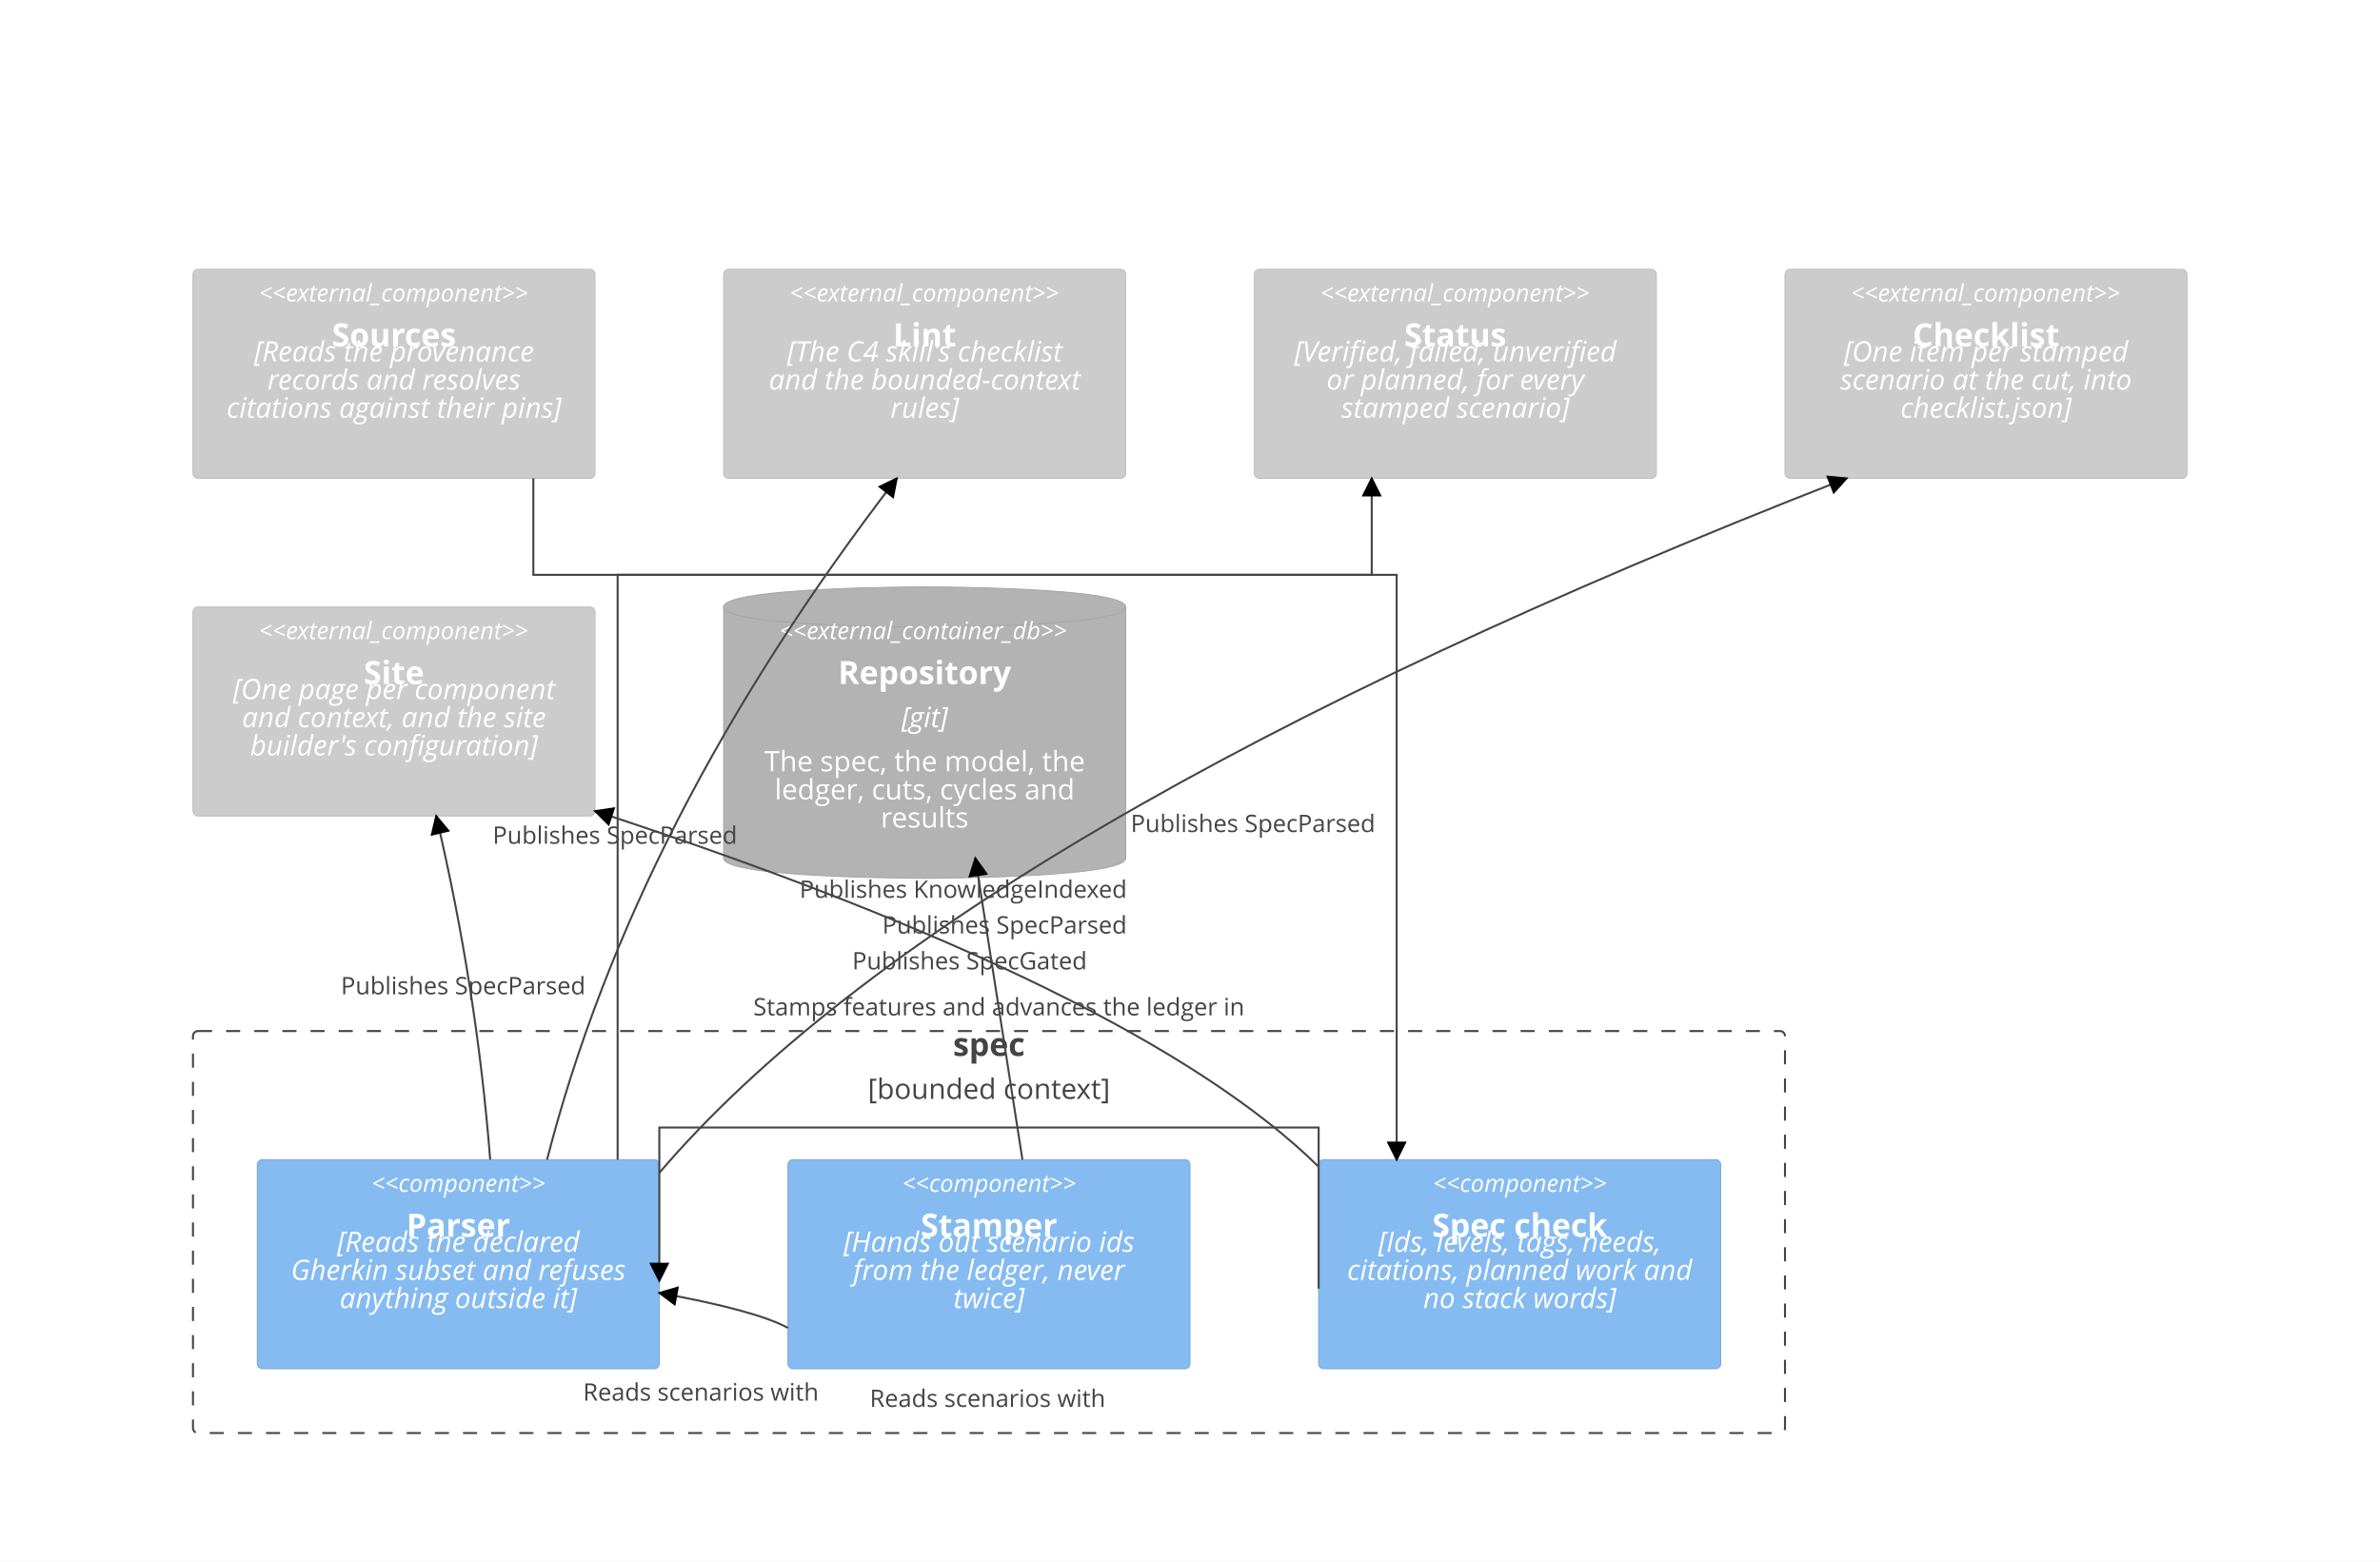
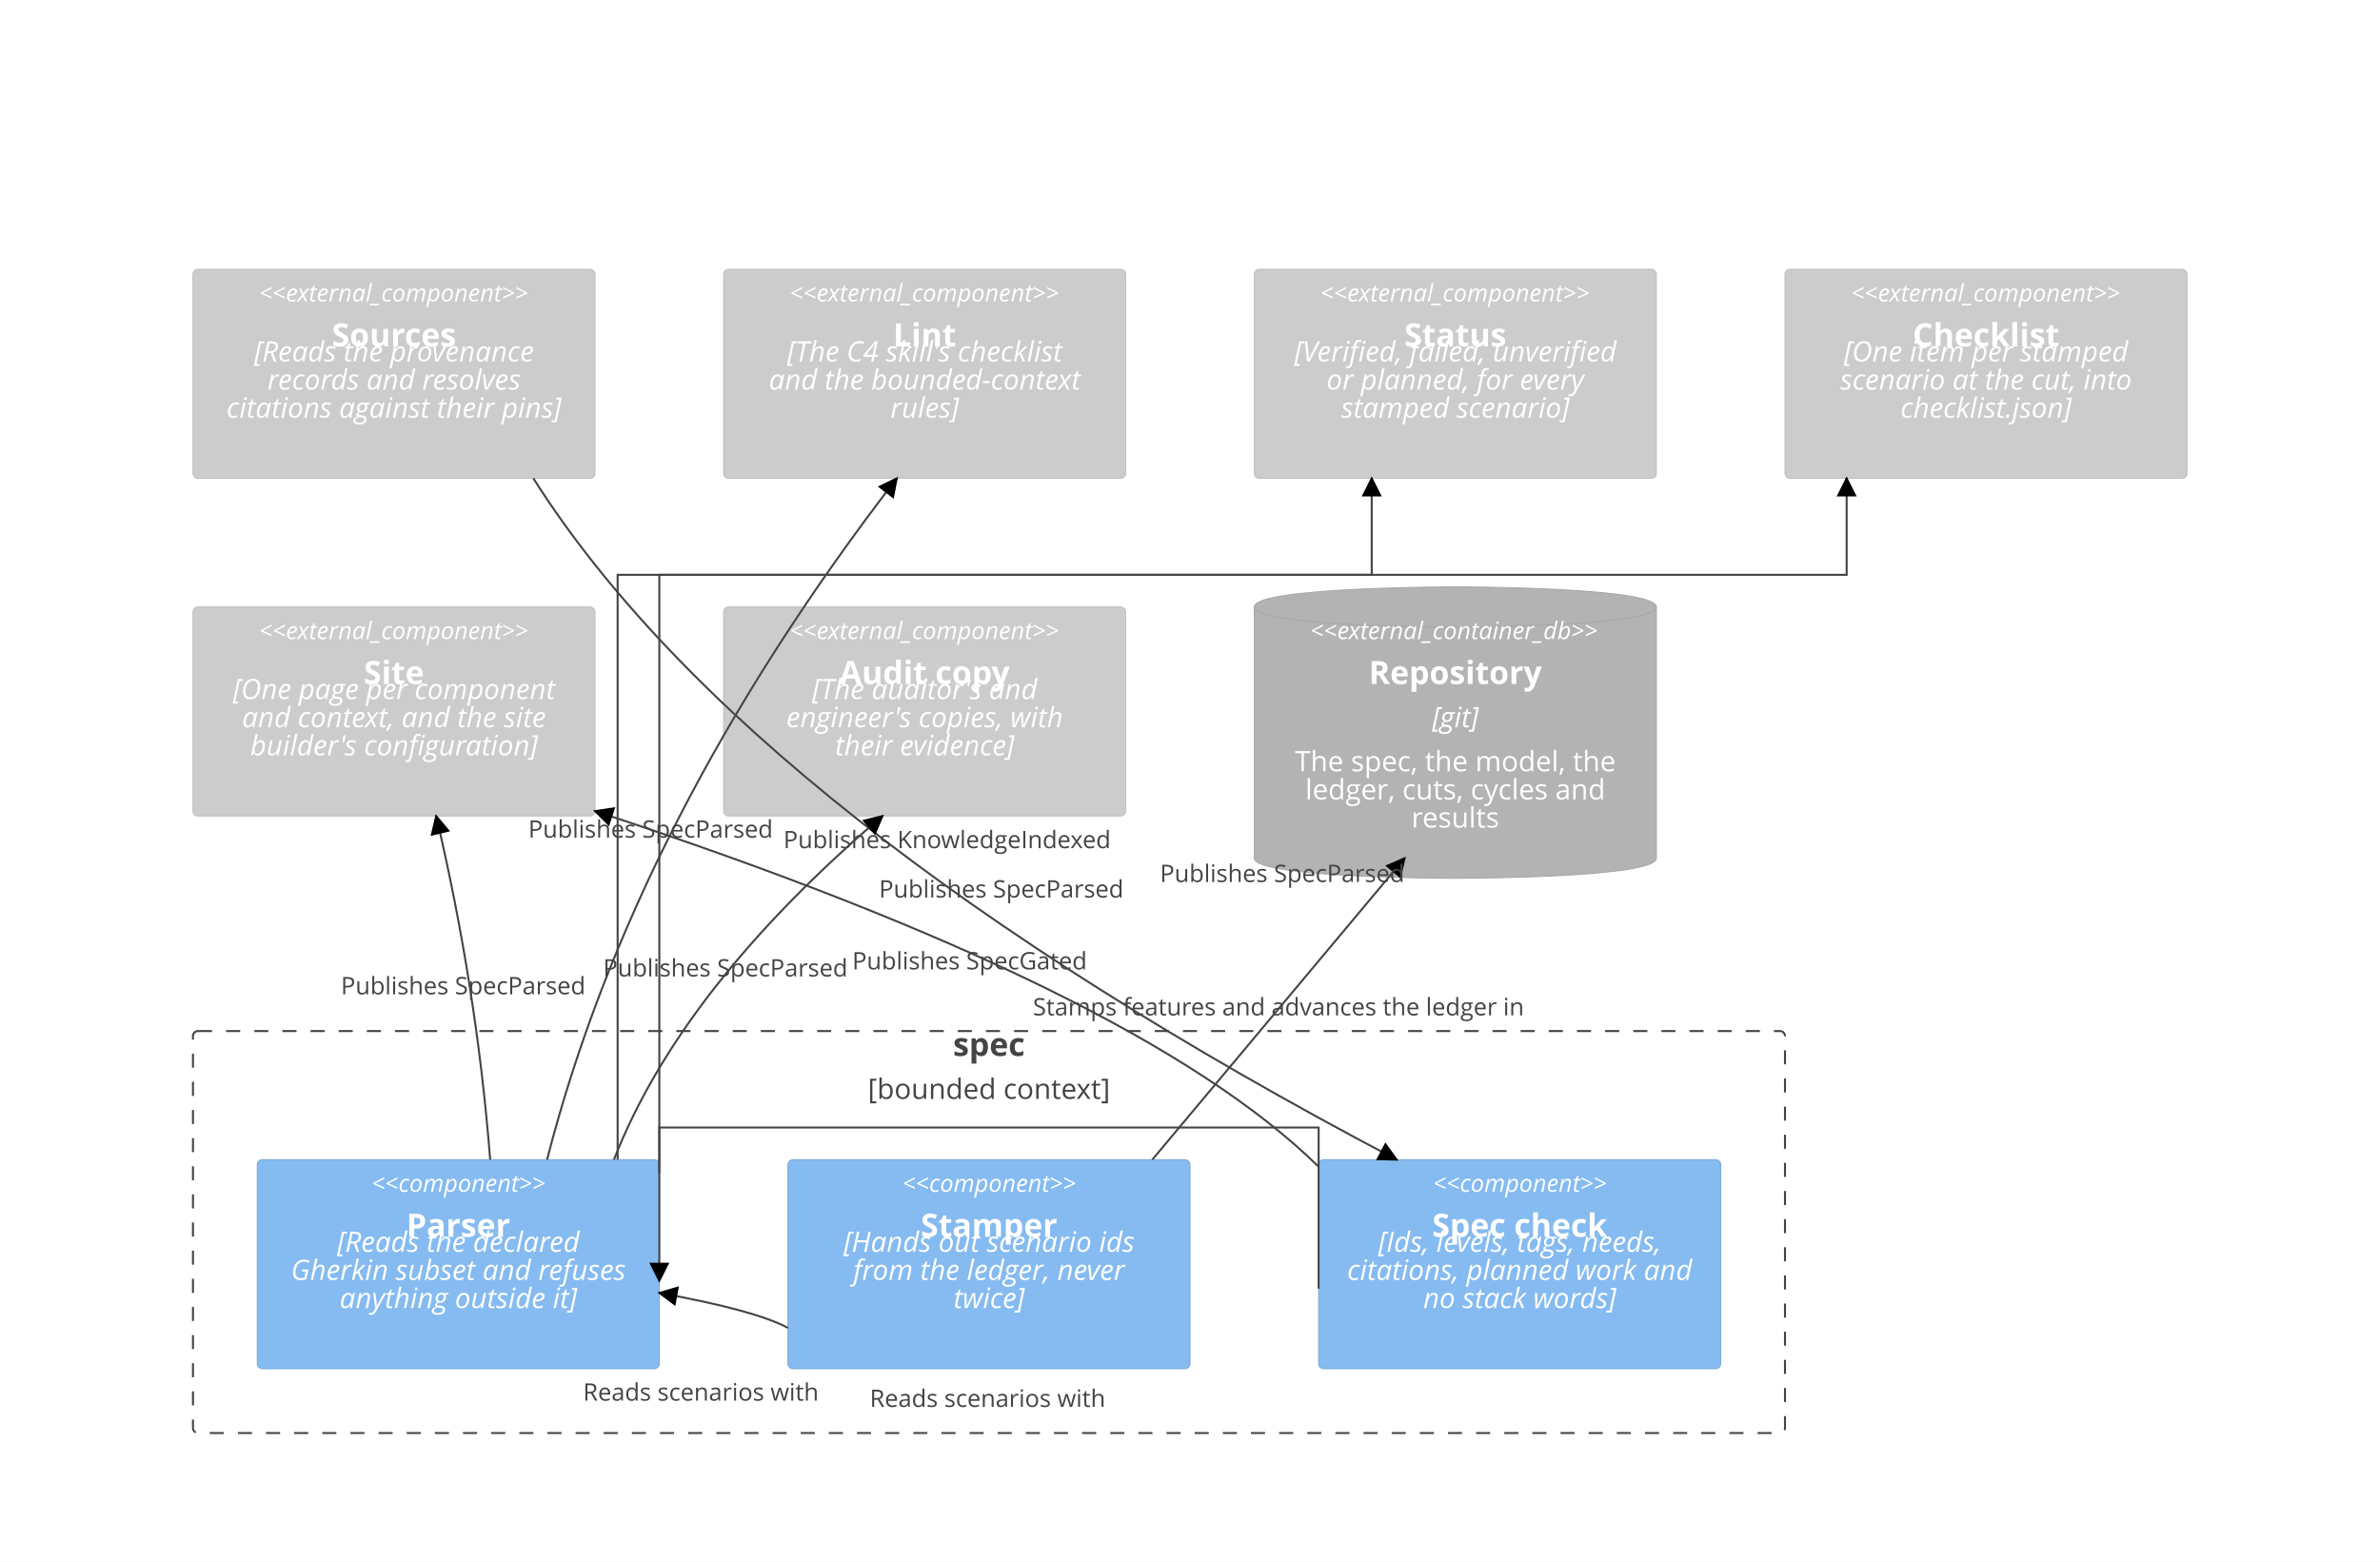
<svg xmlns="http://www.w3.org/2000/svg" width="100%" viewBox="0 -8 1184 777" style="max-width: 1184.000px;">
  <rect x="0" y="-8" width="1184" height="777" fill="#FFFFFF" />
  <defs>
    <symbol id="computer" width="24" height="24">
      <path transform="scale(.5)" d="M2 2v13h20v-13h-20zm18 11h-16v-9h16v9zm-10.228 6l.466-1h3.524l.467 1h-4.457zm14.228 3h-24l2-6h2.104l-1.33 4h18.45l-1.297-4h2.073l2 6zm-5-10h-14v-7h14v7z" />
    </symbol>
  </defs>
  <defs>
    <symbol id="database" fill-rule="evenodd" clip-rule="evenodd">
      <path transform="scale(.5)" d="M12.258.001l.256.004.255.005.253.008.251.01.249.012.247.015.246.016.242.019.241.02.239.023.236.024.233.027.231.028.229.031.225.032.223.034.22.036.217.038.214.04.211.041.208.043.205.045.201.046.198.048.194.05.191.051.187.053.183.054.18.056.175.057.172.059.168.06.163.061.16.063.155.064.15.066.074.033.073.033.071.034.07.034.069.035.068.035.067.035.066.035.064.036.064.036.062.036.06.036.06.037.058.037.058.037.055.038.055.038.053.038.052.038.051.039.05.039.048.039.047.039.045.04.044.04.043.04.041.04.04.041.039.041.037.041.036.041.034.041.033.042.032.042.03.042.029.042.027.042.026.043.024.043.023.043.021.043.02.043.018.044.017.043.015.044.013.044.012.044.011.045.009.044.007.045.006.045.004.045.002.045.001.045v17l-.001.045-.002.045-.004.045-.006.045-.007.045-.009.044-.011.045-.012.044-.013.044-.015.044-.017.043-.018.044-.02.043-.021.043-.023.043-.024.043-.026.043-.027.042-.029.042-.03.042-.032.042-.033.042-.034.041-.036.041-.037.041-.039.041-.04.041-.041.04-.043.04-.044.04-.045.04-.047.039-.048.039-.05.039-.051.039-.052.038-.053.038-.055.038-.055.038-.058.037-.058.037-.06.037-.06.036-.062.036-.064.036-.064.036-.066.035-.067.035-.068.035-.069.035-.07.034-.071.034-.073.033-.074.033-.15.066-.155.064-.16.063-.163.061-.168.06-.172.059-.175.057-.18.056-.183.054-.187.053-.191.051-.194.05-.198.048-.201.046-.205.045-.208.043-.211.041-.214.04-.217.038-.22.036-.223.034-.225.032-.229.031-.231.028-.233.027-.236.024-.239.023-.241.02-.242.019-.246.016-.247.015-.249.012-.251.01-.253.008-.255.005-.256.004-.258.001-.258-.001-.256-.004-.255-.005-.253-.008-.251-.01-.249-.012-.247-.015-.245-.016-.243-.019-.241-.02-.238-.023-.236-.024-.234-.027-.231-.028-.228-.031-.226-.032-.223-.034-.22-.036-.217-.038-.214-.04-.211-.041-.208-.043-.204-.045-.201-.046-.198-.048-.195-.05-.19-.051-.187-.053-.184-.054-.179-.056-.176-.057-.172-.059-.167-.06-.164-.061-.159-.063-.155-.064-.151-.066-.074-.033-.072-.033-.072-.034-.07-.034-.069-.035-.068-.035-.067-.035-.066-.035-.064-.036-.063-.036-.062-.036-.061-.036-.06-.037-.058-.037-.057-.037-.056-.038-.055-.038-.053-.038-.052-.038-.051-.039-.049-.039-.049-.039-.046-.039-.046-.04-.044-.04-.043-.04-.041-.04-.04-.041-.039-.041-.037-.041-.036-.041-.034-.041-.033-.042-.032-.042-.03-.042-.029-.042-.027-.042-.026-.043-.024-.043-.023-.043-.021-.043-.02-.043-.018-.044-.017-.043-.015-.044-.013-.044-.012-.044-.011-.045-.009-.044-.007-.045-.006-.045-.004-.045-.002-.045-.001-.045v-17l.001-.045.002-.045.004-.045.006-.045.007-.045.009-.044.011-.045.012-.044.013-.044.015-.044.017-.043.018-.044.02-.043.021-.043.023-.043.024-.043.026-.043.027-.042.029-.042.03-.042.032-.042.033-.042.034-.041.036-.041.037-.041.039-.041.04-.041.041-.04.043-.04.044-.04.046-.04.046-.039.049-.039.049-.039.051-.039.052-.038.053-.038.055-.038.056-.038.057-.037.058-.037.06-.037.061-.036.062-.036.063-.036.064-.036.066-.035.067-.035.068-.035.069-.035.07-.034.072-.034.072-.033.074-.033.151-.066.155-.064.159-.063.164-.061.167-.06.172-.059.176-.057.179-.056.184-.054.187-.053.19-.051.195-.05.198-.048.201-.046.204-.045.208-.043.211-.041.214-.04.217-.038.22-.036.223-.034.226-.032.228-.031.231-.028.234-.027.236-.024.238-.023.241-.02.243-.019.245-.016.247-.015.249-.012.251-.01.253-.008.255-.005.256-.004.258-.001.258.001z" />
    </symbol>
  </defs>
  <defs>
    <symbol id="clock" width="24" height="24">
      <path transform="scale(.5)" d="M12 2c5.514 0 10 4.486 10 10s-4.486 10-10 10-10-4.486-10-10 4.486-10 10-10zm0-2c-6.627 0-12 5.373-12 12s5.373 12 12 12 12-5.373 12-12-5.373-12-12-12zm5.848 12.459c.202.038.202.333.001.372-1.907.361-6.045 1.111-6.547 1.111-.719 0-1.301-.582-1.301-1.301 0-.512.77-5.447 1.125-7.445.034-.192.312-.181.343.014l.985 6.238 5.394 1.011z" />
    </symbol>
  </defs>
  <g class="person-man">
    <rect x="96" y="126" fill="#CCCCCC" stroke="#BFBFBF" width="200" height="104" rx="2.5" ry="2.5" stroke-width="0.5" />
    <text fill="#FFFFFF" font-family="Open Sans,sans-serif" font-size="12" font-style="italic" lengthAdjust="spacing" textLength="133" x="129" y="142">&lt;&lt;external_component&gt;&gt;</text>
    <text x="196.00" y="160.00" dominant-baseline="middle" fill="#FFFFFF" style="text-anchor: middle; font-size: 16px; font-weight: bold; font-family: Open Sans,sans-serif">
      <tspan dy="0.00" alignment-baseline="mathematical">Sources</tspan>
    </text>
    <text x="196.00" y="182.00" dominant-baseline="middle" fill="#FFFFFF" style="text-anchor: middle; font-size: 14px; font-weight: normal; font-family: Open Sans,sans-serif" font-style="italic">
      <tspan dy="-14.00" alignment-baseline="mathematical">[Reads the provenance</tspan>
    </text>
    <text x="196.00" y="182.00" dominant-baseline="middle" fill="#FFFFFF" style="text-anchor: middle; font-size: 14px; font-weight: normal; font-family: Open Sans,sans-serif" font-style="italic">
      <tspan dy="0.00" alignment-baseline="mathematical">records and resolves</tspan>
    </text>
    <text x="196.00" y="182.00" dominant-baseline="middle" fill="#FFFFFF" style="text-anchor: middle; font-size: 14px; font-weight: normal; font-family: Open Sans,sans-serif" font-style="italic">
      <tspan dy="14.00" alignment-baseline="mathematical">citations against their pins]</tspan>
    </text>
  </g>
  <g class="person-man">
    <rect x="360" y="126" fill="#CCCCCC" stroke="#BFBFBF" width="200" height="104" rx="2.5" ry="2.5" stroke-width="0.5" />
    <text fill="#FFFFFF" font-family="Open Sans,sans-serif" font-size="12" font-style="italic" lengthAdjust="spacing" textLength="133" x="393" y="142">&lt;&lt;external_component&gt;&gt;</text>
    <text x="460.00" y="160.00" dominant-baseline="middle" fill="#FFFFFF" style="text-anchor: middle; font-size: 16px; font-weight: bold; font-family: Open Sans,sans-serif">
      <tspan dy="0.00" alignment-baseline="mathematical">Lint</tspan>
    </text>
    <text x="460.00" y="182.00" dominant-baseline="middle" fill="#FFFFFF" style="text-anchor: middle; font-size: 14px; font-weight: normal; font-family: Open Sans,sans-serif" font-style="italic">
      <tspan dy="-14.00" alignment-baseline="mathematical">[The C4 skill's checklist</tspan>
    </text>
    <text x="460.00" y="182.00" dominant-baseline="middle" fill="#FFFFFF" style="text-anchor: middle; font-size: 14px; font-weight: normal; font-family: Open Sans,sans-serif" font-style="italic">
      <tspan dy="0.00" alignment-baseline="mathematical">and the bounded-context</tspan>
    </text>
    <text x="460.00" y="182.00" dominant-baseline="middle" fill="#FFFFFF" style="text-anchor: middle; font-size: 14px; font-weight: normal; font-family: Open Sans,sans-serif" font-style="italic">
      <tspan dy="14.00" alignment-baseline="mathematical">rules]</tspan>
    </text>
  </g>
  <g class="person-man">
    <rect x="624" y="126" fill="#CCCCCC" stroke="#BFBFBF" width="200" height="104" rx="2.5" ry="2.5" stroke-width="0.5" />
    <text fill="#FFFFFF" font-family="Open Sans,sans-serif" font-size="12" font-style="italic" lengthAdjust="spacing" textLength="133" x="657" y="142">&lt;&lt;external_component&gt;&gt;</text>
    <text x="724.00" y="160.00" dominant-baseline="middle" fill="#FFFFFF" style="text-anchor: middle; font-size: 16px; font-weight: bold; font-family: Open Sans,sans-serif">
      <tspan dy="0.00" alignment-baseline="mathematical">Status</tspan>
    </text>
    <text x="724.00" y="182.00" dominant-baseline="middle" fill="#FFFFFF" style="text-anchor: middle; font-size: 14px; font-weight: normal; font-family: Open Sans,sans-serif" font-style="italic">
      <tspan dy="-14.00" alignment-baseline="mathematical">[Verified, failed, unverified</tspan>
    </text>
    <text x="724.00" y="182.00" dominant-baseline="middle" fill="#FFFFFF" style="text-anchor: middle; font-size: 14px; font-weight: normal; font-family: Open Sans,sans-serif" font-style="italic">
      <tspan dy="0.00" alignment-baseline="mathematical">or planned, for every</tspan>
    </text>
    <text x="724.00" y="182.00" dominant-baseline="middle" fill="#FFFFFF" style="text-anchor: middle; font-size: 14px; font-weight: normal; font-family: Open Sans,sans-serif" font-style="italic">
      <tspan dy="14.00" alignment-baseline="mathematical">stamped scenario]</tspan>
    </text>
  </g>
  <g class="person-man">
    <rect x="888" y="126" fill="#CCCCCC" stroke="#BFBFBF" width="200" height="104" rx="2.5" ry="2.5" stroke-width="0.5" />
    <text fill="#FFFFFF" font-family="Open Sans,sans-serif" font-size="12" font-style="italic" lengthAdjust="spacing" textLength="133" x="921" y="142">&lt;&lt;external_component&gt;&gt;</text>
    <text x="988.00" y="160.00" dominant-baseline="middle" fill="#FFFFFF" style="text-anchor: middle; font-size: 16px; font-weight: bold; font-family: Open Sans,sans-serif">
      <tspan dy="0.00" alignment-baseline="mathematical">Checklist</tspan>
    </text>
    <text x="988.00" y="182.00" dominant-baseline="middle" fill="#FFFFFF" style="text-anchor: middle; font-size: 14px; font-weight: normal; font-family: Open Sans,sans-serif" font-style="italic">
      <tspan dy="-14.00" alignment-baseline="mathematical">[One item per stamped</tspan>
    </text>
    <text x="988.00" y="182.00" dominant-baseline="middle" fill="#FFFFFF" style="text-anchor: middle; font-size: 14px; font-weight: normal; font-family: Open Sans,sans-serif" font-style="italic">
      <tspan dy="0.00" alignment-baseline="mathematical">scenario at the cut, into</tspan>
    </text>
    <text x="988.00" y="182.00" dominant-baseline="middle" fill="#FFFFFF" style="text-anchor: middle; font-size: 14px; font-weight: normal; font-family: Open Sans,sans-serif" font-style="italic">
      <tspan dy="14.00" alignment-baseline="mathematical">checklist.json]</tspan>
    </text>
  </g>
  <g class="person-man">
    <rect x="96" y="294" fill="#CCCCCC" stroke="#BFBFBF" width="200" height="104" rx="2.5" ry="2.5" stroke-width="0.5" />
    <text fill="#FFFFFF" font-family="Open Sans,sans-serif" font-size="12" font-style="italic" lengthAdjust="spacing" textLength="133" x="129" y="310">&lt;&lt;external_component&gt;&gt;</text>
    <text x="196.00" y="328.00" dominant-baseline="middle" fill="#FFFFFF" style="text-anchor: middle; font-size: 16px; font-weight: bold; font-family: Open Sans,sans-serif">
      <tspan dy="0.00" alignment-baseline="mathematical">Site</tspan>
    </text>
    <text x="196.00" y="350.00" dominant-baseline="middle" fill="#FFFFFF" style="text-anchor: middle; font-size: 14px; font-weight: normal; font-family: Open Sans,sans-serif" font-style="italic">
      <tspan dy="-14.00" alignment-baseline="mathematical">[One page per component</tspan>
    </text>
    <text x="196.00" y="350.00" dominant-baseline="middle" fill="#FFFFFF" style="text-anchor: middle; font-size: 14px; font-weight: normal; font-family: Open Sans,sans-serif" font-style="italic">
      <tspan dy="0.00" alignment-baseline="mathematical">and context, and the site</tspan>
    </text>
    <text x="196.00" y="350.00" dominant-baseline="middle" fill="#FFFFFF" style="text-anchor: middle; font-size: 14px; font-weight: normal; font-family: Open Sans,sans-serif" font-style="italic">
      <tspan dy="14.00" alignment-baseline="mathematical">builder's configuration]</tspan>
    </text>
  </g>
  <g class="person-man">
-     <path fill="#B3B3B3" stroke-width="0.5" stroke="#A6A6A6" d="M360,294c0,-10 100,-10 100,-10c0,0 100,0 100,10l0,125c0,10 -100,10 -100,10c0,0 -100,0 -100,-10l0,-125" />
-     <path fill="none" stroke-width="0.5" stroke="#A6A6A6" d="M360,294c0,10 100,10 100,10c0,0 100,0 100,-10" />
-     <text fill="#FFFFFF" font-family="Open Sans,sans-serif" font-size="12" font-style="italic" lengthAdjust="spacing" textLength="143" x="388" y="310">&lt;&lt;external_container_db&gt;&gt;</text>
+     <rect x="360" y="294" fill="#CCCCCC" stroke="#BFBFBF" width="200" height="104" rx="2.5" ry="2.5" stroke-width="0.5" />
+     <text fill="#FFFFFF" font-family="Open Sans,sans-serif" font-size="12" font-style="italic" lengthAdjust="spacing" textLength="133" x="393" y="310">&lt;&lt;external_component&gt;&gt;</text>
    <text x="460.00" y="328.00" dominant-baseline="middle" fill="#FFFFFF" style="text-anchor: middle; font-size: 16px; font-weight: bold; font-family: Open Sans,sans-serif">
+       <tspan dy="0.00" alignment-baseline="mathematical">Audit copy</tspan>
+     </text>
+     <text x="460.00" y="350.00" dominant-baseline="middle" fill="#FFFFFF" style="text-anchor: middle; font-size: 14px; font-weight: normal; font-family: Open Sans,sans-serif" font-style="italic">
+       <tspan dy="-14.00" alignment-baseline="mathematical">[The auditor's and</tspan>
+     </text>
+     <text x="460.00" y="350.00" dominant-baseline="middle" fill="#FFFFFF" style="text-anchor: middle; font-size: 14px; font-weight: normal; font-family: Open Sans,sans-serif" font-style="italic">
+       <tspan dy="0.00" alignment-baseline="mathematical">engineer's copies, with</tspan>
+     </text>
+     <text x="460.00" y="350.00" dominant-baseline="middle" fill="#FFFFFF" style="text-anchor: middle; font-size: 14px; font-weight: normal; font-family: Open Sans,sans-serif" font-style="italic">
+       <tspan dy="14.00" alignment-baseline="mathematical">their evidence]</tspan>
+     </text>
+   </g>
+   <g class="person-man">
+     <path fill="#B3B3B3" stroke-width="0.5" stroke="#A6A6A6" d="M624,294c0,-10 100,-10 100,-10c0,0 100,0 100,10l0,125c0,10 -100,10 -100,10c0,0 -100,0 -100,-10l0,-125" />
+     <path fill="none" stroke-width="0.5" stroke="#A6A6A6" d="M624,294c0,10 100,10 100,10c0,0 100,0 100,-10" />
+     <text fill="#FFFFFF" font-family="Open Sans,sans-serif" font-size="12" font-style="italic" lengthAdjust="spacing" textLength="143" x="652" y="310">&lt;&lt;external_container_db&gt;&gt;</text>
+     <text x="724.00" y="328.00" dominant-baseline="middle" fill="#FFFFFF" style="text-anchor: middle; font-size: 16px; font-weight: bold; font-family: Open Sans,sans-serif">
      <tspan dy="0.00" alignment-baseline="mathematical">Repository</tspan>
    </text>
-     <text x="460.00" y="350.00" dominant-baseline="middle" fill="#FFFFFF" style="text-anchor: middle; font-size: 14px; font-weight: normal; font-family: Open Sans,sans-serif" font-style="italic">
+     <text x="724.00" y="350.00" dominant-baseline="middle" fill="#FFFFFF" style="text-anchor: middle; font-size: 14px; font-weight: normal; font-family: Open Sans,sans-serif" font-style="italic">
      <tspan dy="0.00" alignment-baseline="mathematical">[git]</tspan>
    </text>
-     <text x="460.00" y="386.00" dominant-baseline="middle" fill="#FFFFFF" style="text-anchor: middle; font-size: 14px; font-weight: normal; font-family: Open Sans,sans-serif">
+     <text x="724.00" y="386.00" dominant-baseline="middle" fill="#FFFFFF" style="text-anchor: middle; font-size: 14px; font-weight: normal; font-family: Open Sans,sans-serif">
      <tspan dy="-14.00" alignment-baseline="mathematical">The spec, the model, the</tspan>
    </text>
-     <text x="460.00" y="386.00" dominant-baseline="middle" fill="#FFFFFF" style="text-anchor: middle; font-size: 14px; font-weight: normal; font-family: Open Sans,sans-serif">
+     <text x="724.00" y="386.00" dominant-baseline="middle" fill="#FFFFFF" style="text-anchor: middle; font-size: 14px; font-weight: normal; font-family: Open Sans,sans-serif">
      <tspan dy="0.00" alignment-baseline="mathematical">ledger, cuts, cycles and</tspan>
    </text>
-     <text x="460.00" y="386.00" dominant-baseline="middle" fill="#FFFFFF" style="text-anchor: middle; font-size: 14px; font-weight: normal; font-family: Open Sans,sans-serif">
+     <text x="724.00" y="386.00" dominant-baseline="middle" fill="#FFFFFF" style="text-anchor: middle; font-size: 14px; font-weight: normal; font-family: Open Sans,sans-serif">
      <tspan dy="14.00" alignment-baseline="mathematical">results</tspan>
    </text>
  </g>
  <g class="person-man">
    <rect x="128" y="569" fill="#85BBF0" stroke="#78A8D8" width="200" height="104" rx="2.5" ry="2.5" stroke-width="0.5" />
    <text fill="#FFFFFF" font-family="Open Sans,sans-serif" font-size="12" font-style="italic" lengthAdjust="spacing" textLength="86" x="185" y="585">&lt;&lt;component&gt;&gt;</text>
    <text x="228.00" y="603.00" dominant-baseline="middle" fill="#FFFFFF" style="text-anchor: middle; font-size: 16px; font-weight: bold; font-family: Open Sans,sans-serif">
      <tspan dy="0.00" alignment-baseline="mathematical">Parser</tspan>
    </text>
    <text x="228.00" y="625.00" dominant-baseline="middle" fill="#FFFFFF" style="text-anchor: middle; font-size: 14px; font-weight: normal; font-family: Open Sans,sans-serif" font-style="italic">
      <tspan dy="-14.00" alignment-baseline="mathematical">[Reads the declared</tspan>
    </text>
    <text x="228.00" y="625.00" dominant-baseline="middle" fill="#FFFFFF" style="text-anchor: middle; font-size: 14px; font-weight: normal; font-family: Open Sans,sans-serif" font-style="italic">
      <tspan dy="0.00" alignment-baseline="mathematical">Gherkin subset and refuses</tspan>
    </text>
    <text x="228.00" y="625.00" dominant-baseline="middle" fill="#FFFFFF" style="text-anchor: middle; font-size: 14px; font-weight: normal; font-family: Open Sans,sans-serif" font-style="italic">
      <tspan dy="14.00" alignment-baseline="mathematical">anything outside it]</tspan>
    </text>
  </g>
  <g class="person-man">
    <rect x="392" y="569" fill="#85BBF0" stroke="#78A8D8" width="200" height="104" rx="2.5" ry="2.5" stroke-width="0.5" />
    <text fill="#FFFFFF" font-family="Open Sans,sans-serif" font-size="12" font-style="italic" lengthAdjust="spacing" textLength="86" x="449" y="585">&lt;&lt;component&gt;&gt;</text>
    <text x="492.00" y="603.00" dominant-baseline="middle" fill="#FFFFFF" style="text-anchor: middle; font-size: 16px; font-weight: bold; font-family: Open Sans,sans-serif">
      <tspan dy="0.00" alignment-baseline="mathematical">Stamper</tspan>
    </text>
    <text x="492.00" y="625.00" dominant-baseline="middle" fill="#FFFFFF" style="text-anchor: middle; font-size: 14px; font-weight: normal; font-family: Open Sans,sans-serif" font-style="italic">
      <tspan dy="-14.00" alignment-baseline="mathematical">[Hands out scenario ids</tspan>
    </text>
    <text x="492.00" y="625.00" dominant-baseline="middle" fill="#FFFFFF" style="text-anchor: middle; font-size: 14px; font-weight: normal; font-family: Open Sans,sans-serif" font-style="italic">
      <tspan dy="0.00" alignment-baseline="mathematical">from the ledger, never</tspan>
    </text>
    <text x="492.00" y="625.00" dominant-baseline="middle" fill="#FFFFFF" style="text-anchor: middle; font-size: 14px; font-weight: normal; font-family: Open Sans,sans-serif" font-style="italic">
      <tspan dy="14.00" alignment-baseline="mathematical">twice]</tspan>
    </text>
  </g>
  <g class="person-man">
    <rect x="656" y="569" fill="#85BBF0" stroke="#78A8D8" width="200" height="104" rx="2.5" ry="2.5" stroke-width="0.5" />
    <text fill="#FFFFFF" font-family="Open Sans,sans-serif" font-size="12" font-style="italic" lengthAdjust="spacing" textLength="86" x="713" y="585">&lt;&lt;component&gt;&gt;</text>
    <text x="756.00" y="603.00" dominant-baseline="middle" fill="#FFFFFF" style="text-anchor: middle; font-size: 16px; font-weight: bold; font-family: Open Sans,sans-serif">
      <tspan dy="0.00" alignment-baseline="mathematical">Spec check</tspan>
    </text>
    <text x="756.00" y="625.00" dominant-baseline="middle" fill="#FFFFFF" style="text-anchor: middle; font-size: 14px; font-weight: normal; font-family: Open Sans,sans-serif" font-style="italic">
      <tspan dy="-14.00" alignment-baseline="mathematical">[Ids, levels, tags, needs,</tspan>
    </text>
    <text x="756.00" y="625.00" dominant-baseline="middle" fill="#FFFFFF" style="text-anchor: middle; font-size: 14px; font-weight: normal; font-family: Open Sans,sans-serif" font-style="italic">
      <tspan dy="0.00" alignment-baseline="mathematical">citations, planned work and</tspan>
    </text>
    <text x="756.00" y="625.00" dominant-baseline="middle" fill="#FFFFFF" style="text-anchor: middle; font-size: 14px; font-weight: normal; font-family: Open Sans,sans-serif" font-style="italic">
      <tspan dy="14.00" alignment-baseline="mathematical">no stack words]</tspan>
    </text>
  </g>
  <g>
    <rect x="96" y="505" fill="none" stroke="#444444" width="792" height="200" rx="2.5" ry="2.5" stroke-width="1" stroke-dasharray="7.0,7.0" />
    <text x="492.00" y="513.00" dominant-baseline="middle" fill="#444444" style="text-anchor: middle; font-size: 16px; font-weight: bold; font-family: Open Sans,sans-serif">
      <tspan dy="0.00" alignment-baseline="mathematical">spec</tspan>
    </text>
    <text x="492.00" y="535.00" dominant-baseline="middle" fill="#444444" style="text-anchor: middle; font-size: 14px; font-weight: normal; font-family: Open Sans,sans-serif">
      <tspan dy="0.00" alignment-baseline="mathematical">[bounded context]</tspan>
    </text>
  </g>
  <defs>
    <marker id="arrowhead" refX="9" refY="5" markerUnits="userSpaceOnUse" markerWidth="12" markerHeight="12" orient="auto">
      <path d="M 0 0 L 10 5 L 0 10 z" />
    </marker>
  </defs>
  <defs>
    <marker id="arrowend" refX="1" refY="5" markerUnits="userSpaceOnUse" markerWidth="12" markerHeight="12" orient="auto">
      <path d="M 10 0 L 0 5 L 10 10 z" />
    </marker>
  </defs>
  <defs>
    <marker id="crosshead" markerWidth="15" markerHeight="8" orient="auto" refX="16" refY="4">
      <path fill="black" stroke="#000000" stroke-width="1px" d="M 9,2 V 6 L16,4 Z" style="stroke-dasharray: 0, 0;" />
      <path fill="none" stroke="#000000" stroke-width="1px" d="M 0,1 L 6,7 M 6,1 L 0,7" style="stroke-dasharray: 0, 0;" />
    </marker>
  </defs>
  <defs>
    <marker id="filled-head" refX="18" refY="7" markerWidth="20" markerHeight="28" orient="auto">
      <path d="M 18,7 L9,13 L14,7 L9,1 Z" />
    </marker>
  </defs>
  <g>
-     <line x1="508.64" y1="569.00" x2="485.23" y2="419.00" stroke-width="1" stroke="#444444" style="fill: none;" marker-end="url(#arrowhead)" />
-     <text x="496.93" y="494.00" dominant-baseline="middle" fill="#444444" style="text-anchor: middle; font-size: 12px; font-weight: normal; font-family: Open Sans,sans-serif">
+     <line x1="573.24" y1="569.00" x2="698.77" y2="419.00" stroke-width="1" stroke="#444444" style="fill: none;" marker-end="url(#arrowhead)" />
+     <text x="636.01" y="494.00" dominant-baseline="middle" fill="#444444" style="text-anchor: middle; font-size: 12px; font-weight: normal; font-family: Open Sans,sans-serif">
      <tspan dy="0.00" alignment-baseline="mathematical">Stamps features and advances the ledger in</tspan>
    </text>
-     <path fill="none" stroke-width="1" stroke="#444444" d="M265.33,230.00 L265.33,278.00 L694.82,278.00 L694.82,569.00" marker-end="url(#arrowhead)" />
-     <text x="479.19" y="435.49" dominant-baseline="middle" fill="#444444" style="text-anchor: middle; font-size: 12px; font-weight: normal; font-family: Open Sans,sans-serif">
+     <path fill="none" stroke-width="1" stroke="#444444" d="M265.33,230.00 Q372.71,399.50 694.82,569.00" marker-end="url(#arrowhead)" />
+     <text x="471.16" y="410.80" dominant-baseline="middle" fill="#444444" style="text-anchor: middle; font-size: 12px; font-weight: normal; font-family: Open Sans,sans-serif">
      <tspan dy="0.00" alignment-baseline="mathematical">Publishes KnowledgeIndexed</tspan>
    </text>
    <path fill="none" stroke-width="1" stroke="#444444" d="M272.15,569.00 Q315.65,399.50 446.13,230.00" marker-end="url(#arrowhead)" />
-     <text x="305.92" y="408.60" dominant-baseline="middle" fill="#444444" style="text-anchor: middle; font-size: 12px; font-weight: normal; font-family: Open Sans,sans-serif">
+     <text x="323.66" y="405.57" dominant-baseline="middle" fill="#444444" style="text-anchor: middle; font-size: 12px; font-weight: normal; font-family: Open Sans,sans-serif">
      <tspan dy="0.00" alignment-baseline="mathematical">Publishes SpecParsed</tspan>
    </text>
    <path fill="none" stroke-width="1" stroke="#444444" d="M307.26,569.00 L307.26,278.00 L682.40,278.00 L682.40,230.00" marker-end="url(#arrowhead)" />
-     <text x="499.76" y="453.27" dominant-baseline="middle" fill="#444444" style="text-anchor: middle; font-size: 12px; font-weight: normal; font-family: Open Sans,sans-serif">
-       <tspan dy="0.00" alignment-baseline="mathematical">Publishes SpecParsed</tspan>
-     </text>
-     <path fill="none" stroke-width="1" stroke="#444444" d="M328.00,575.53 Q475.67,402.77 918.67,230.00" marker-end="url(#arrowhead)" />
-     <text x="623.33" y="402.77" dominant-baseline="middle" fill="#444444" style="text-anchor: middle; font-size: 12px; font-weight: normal; font-family: Open Sans,sans-serif">
+     <text x="498.12" y="435.35" dominant-baseline="middle" fill="#444444" style="text-anchor: middle; font-size: 12px; font-weight: normal; font-family: Open Sans,sans-serif">
+       <tspan dy="0.00" alignment-baseline="mathematical">Publishes SpecParsed</tspan>
+     </text>
+     <path fill="none" stroke-width="1" stroke="#444444" d="M328.00,575.53 L328.00,278.00 L918.67,278.00 L918.67,230.00" marker-end="url(#arrowhead)" />
+     <text x="637.88" y="427.63" dominant-baseline="middle" fill="#444444" style="text-anchor: middle; font-size: 12px; font-weight: normal; font-family: Open Sans,sans-serif">
      <tspan dy="0.00" alignment-baseline="mathematical">Publishes SpecParsed</tspan>
    </text>
    <path fill="none" stroke-width="1" stroke="#444444" d="M243.86,569.00 Q237.14,483.50 216.99,398.00" marker-end="url(#arrowhead)" />
    <text x="230.42" y="483.50" dominant-baseline="middle" fill="#444444" style="text-anchor: middle; font-size: 12px; font-weight: normal; font-family: Open Sans,sans-serif">
      <tspan dy="0.00" alignment-baseline="mathematical">Publishes SpecParsed</tspan>
    </text>
    <path fill="none" stroke-width="1" stroke="#444444" d="M656.00,572.52 Q566.00,484.03 296.00,395.55" marker-end="url(#arrowhead)" />
    <text x="482.35" y="471.11" dominant-baseline="middle" fill="#444444" style="text-anchor: middle; font-size: 12px; font-weight: normal; font-family: Open Sans,sans-serif">
      <tspan dy="0.00" alignment-baseline="mathematical">Publishes SpecGated</tspan>
    </text>
+     <path fill="none" stroke-width="1" stroke="#444444" d="M305.42,569.00 Q338.82,483.50 439.01,398.00" marker-end="url(#arrowhead)" />
+     <text x="360.87" y="474.63" dominant-baseline="middle" fill="#444444" style="text-anchor: middle; font-size: 12px; font-weight: normal; font-family: Open Sans,sans-serif">
+       <tspan dy="0.00" alignment-baseline="mathematical">Publishes SpecParsed</tspan>
+     </text>
    <path fill="none" stroke-width="1" stroke="#444444" d="M392.00,652.71 Q376.00,644.00 328.00,635.29" marker-end="url(#arrowhead)" />
    <text x="348.65" y="685.68" dominant-baseline="middle" fill="#444444" style="text-anchor: middle; font-size: 12px; font-weight: normal; font-family: Open Sans,sans-serif">
      <tspan dy="0.00" alignment-baseline="mathematical">Reads scenarios with</tspan>
    </text>
    <path fill="none" stroke-width="1" stroke="#444444" d="M656.00,633.15 L656.00,553.00 L328.00,553.00 L328.00,629.28" marker-end="url(#arrowhead)" />
    <text x="491.32" y="688.81" dominant-baseline="middle" fill="#444444" style="text-anchor: middle; font-size: 12px; font-weight: normal; font-family: Open Sans,sans-serif">
      <tspan dy="0.00" alignment-baseline="mathematical">Reads scenarios with</tspan>
    </text>
  </g>
</svg>
